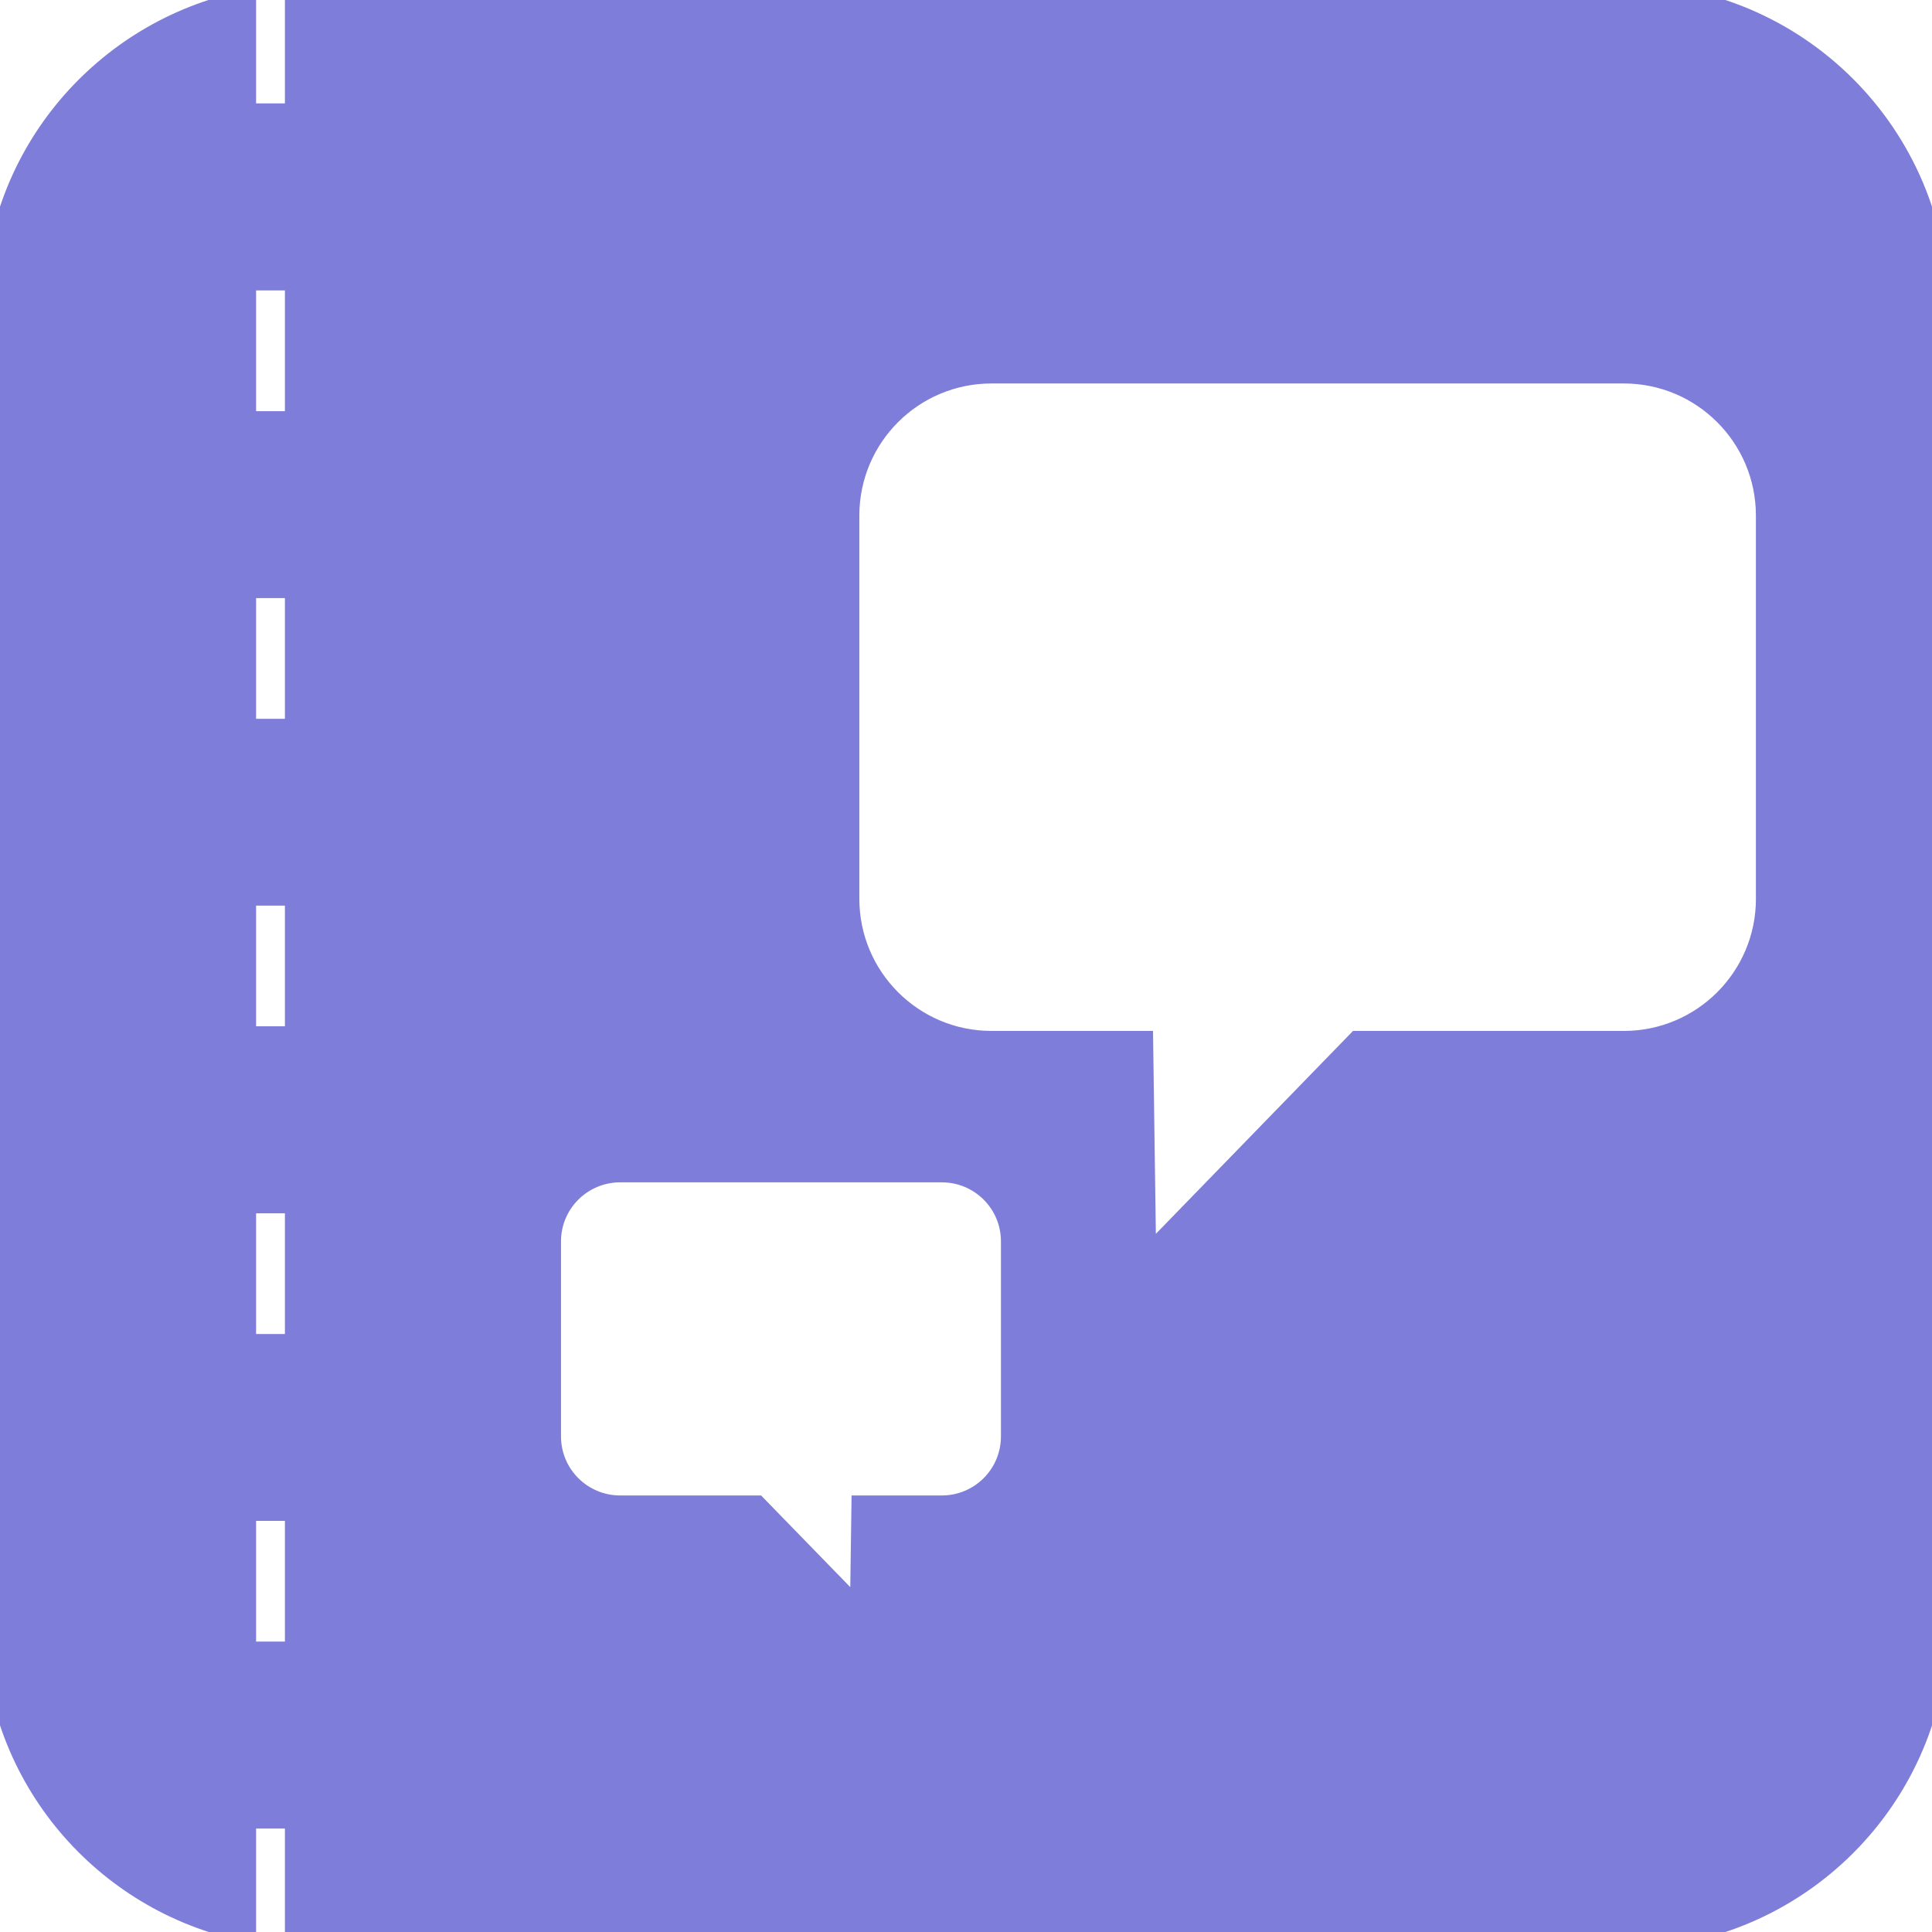
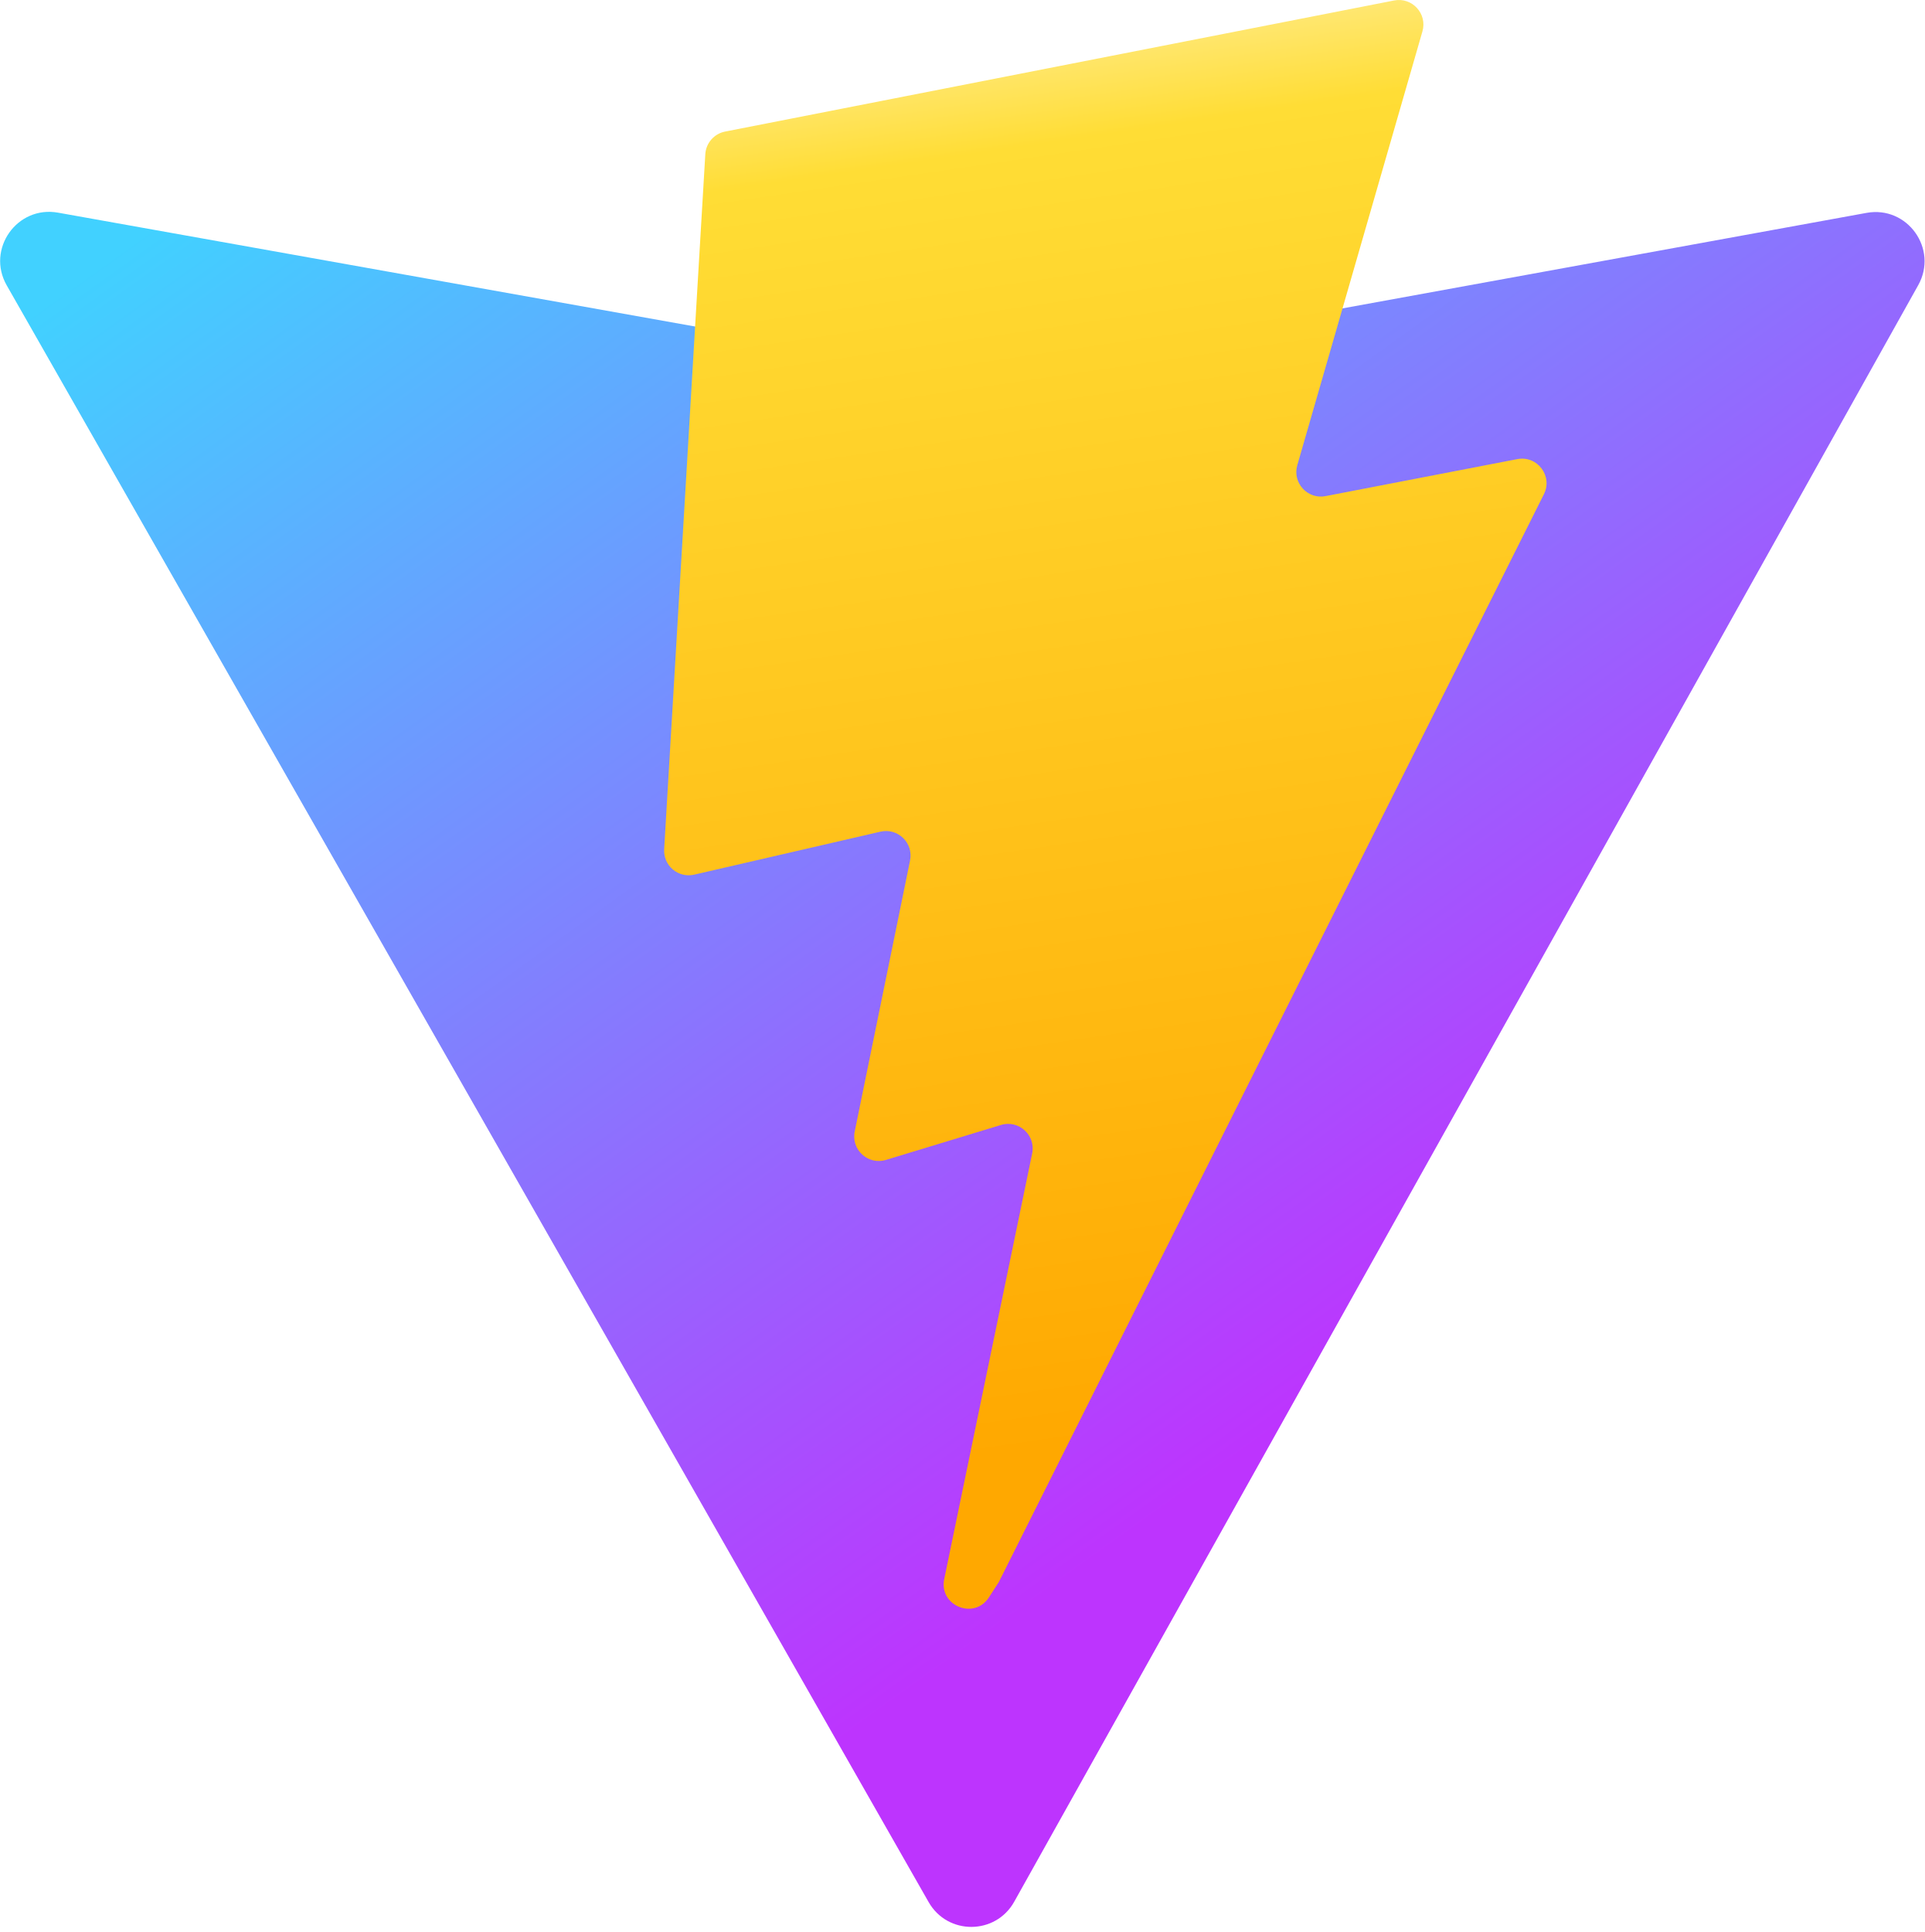
- <svg xmlns="http://www.w3.org/2000/svg" fill="#7e7dd9" version="1.1" id="Capa_1" width="800px" height="800px" viewBox="0 0 58.4 58.399" xml:space="preserve" stroke="#7e7dd9">
-   <g id="SVGRepo_bgCarrier" stroke-width="0" />
-   <g id="SVGRepo_tracerCarrier" stroke-linecap="round" stroke-linejoin="round" />
-   <g id="SVGRepo_iconCarrier">
-     <g>
-       <path d="M49.054,0.001H9.346c-0.078,0-0.154,0.021-0.234,0.022v3.602H7.241V0.257C3.103,1.215,0,4.909,0,9.344v39.708 c0,4.435,3.098,8.13,7.241,9.088v-3.367h1.871v3.603c0.078,0.002,0.154,0.022,0.236,0.022h39.709c5.159,0,9.343-4.184,9.343-9.343 V9.346C58.398,4.185,54.214,0.001,49.054,0.001z M9.112,50.12H7.241v-4.648h1.871V50.12L9.112,50.12z M9.112,40.823H7.241v-4.649 h1.871V40.823L9.112,40.823z M9.112,31.522H7.241v-4.648h1.871V31.522L9.112,31.522z M9.112,22.227H7.241v-4.649h1.871V22.227 L9.112,22.227z M9.112,12.928H7.241V8.279h1.871V12.928L9.112,12.928z M30.756,43.419c0,1.264-1.023,2.285-2.287,2.285h-2.235 l-0.049,3.485l-3.39-3.485h-4.048c-1.264,0-2.289-1.021-2.289-2.285v-5.895c0-1.264,1.025-2.285,2.289-2.285h9.722 c1.264,0,2.287,1.021,2.287,2.285V43.419z M53.578,27.166c0,2.483-2.012,4.496-4.493,4.496H41.11l-6.654,6.848l-0.096-6.848h-4.389 c-2.481,0-4.495-2.011-4.495-4.496V15.585c0-2.483,2.012-4.494,4.495-4.494h19.113c2.479,0,4.493,2.011,4.493,4.494V27.166 L53.578,27.166z" />
-     </g>
-   </g>
+ <svg xmlns="http://www.w3.org/2000/svg" aria-hidden="true" role="img" class="iconify iconify--logos" width="31.88" height="32" preserveAspectRatio="xMidYMid meet" viewBox="0 0 256 257">
+   <defs>
+     <linearGradient id="IconifyId1813088fe1fbc01fb466" x1="-.828%" x2="57.636%" y1="7.652%" y2="78.411%">
+       <stop offset="0%" stop-color="#41D1FF" />
+       <stop offset="100%" stop-color="#BD34FE" />
+     </linearGradient>
+     <linearGradient id="IconifyId1813088fe1fbc01fb467" x1="43.376%" x2="50.316%" y1="2.242%" y2="89.03%">
+       <stop offset="0%" stop-color="#FFEA83" />
+       <stop offset="8.333%" stop-color="#FFDD35" />
+       <stop offset="100%" stop-color="#FFA800" />
+     </linearGradient>
+   </defs>
+   <path fill="url(#IconifyId1813088fe1fbc01fb466)" d="M255.153 37.938L134.897 252.976c-2.483 4.44-8.862 4.466-11.382.048L.875 37.958c-2.746-4.814 1.371-10.646 6.827-9.67l120.385 21.517a6.537 6.537 0 0 0 2.322-.004l117.867-21.483c5.438-.991 9.574 4.796 6.877 9.62Z" />
+   <path fill="url(#IconifyId1813088fe1fbc01fb467)" d="M185.432.063L96.44 17.501a3.268 3.268 0 0 0-2.634 3.014l-5.474 92.456a3.268 3.268 0 0 0 3.997 3.378l24.777-5.718c2.318-.535 4.413 1.507 3.936 3.838l-7.361 36.047c-.495 2.426 1.782 4.5 4.151 3.78l15.304-4.649c2.372-.72 4.652 1.36 4.15 3.788l-11.698 56.621c-.732 3.542 3.979 5.473 5.943 2.437l1.313-2.028l72.516-144.72c1.215-2.423-.88-5.186-3.54-4.672l-25.505 4.922c-2.396.462-4.435-1.77-3.759-4.114l16.646-57.705c.677-2.35-1.37-4.583-3.769-4.113Z" />
</svg>
